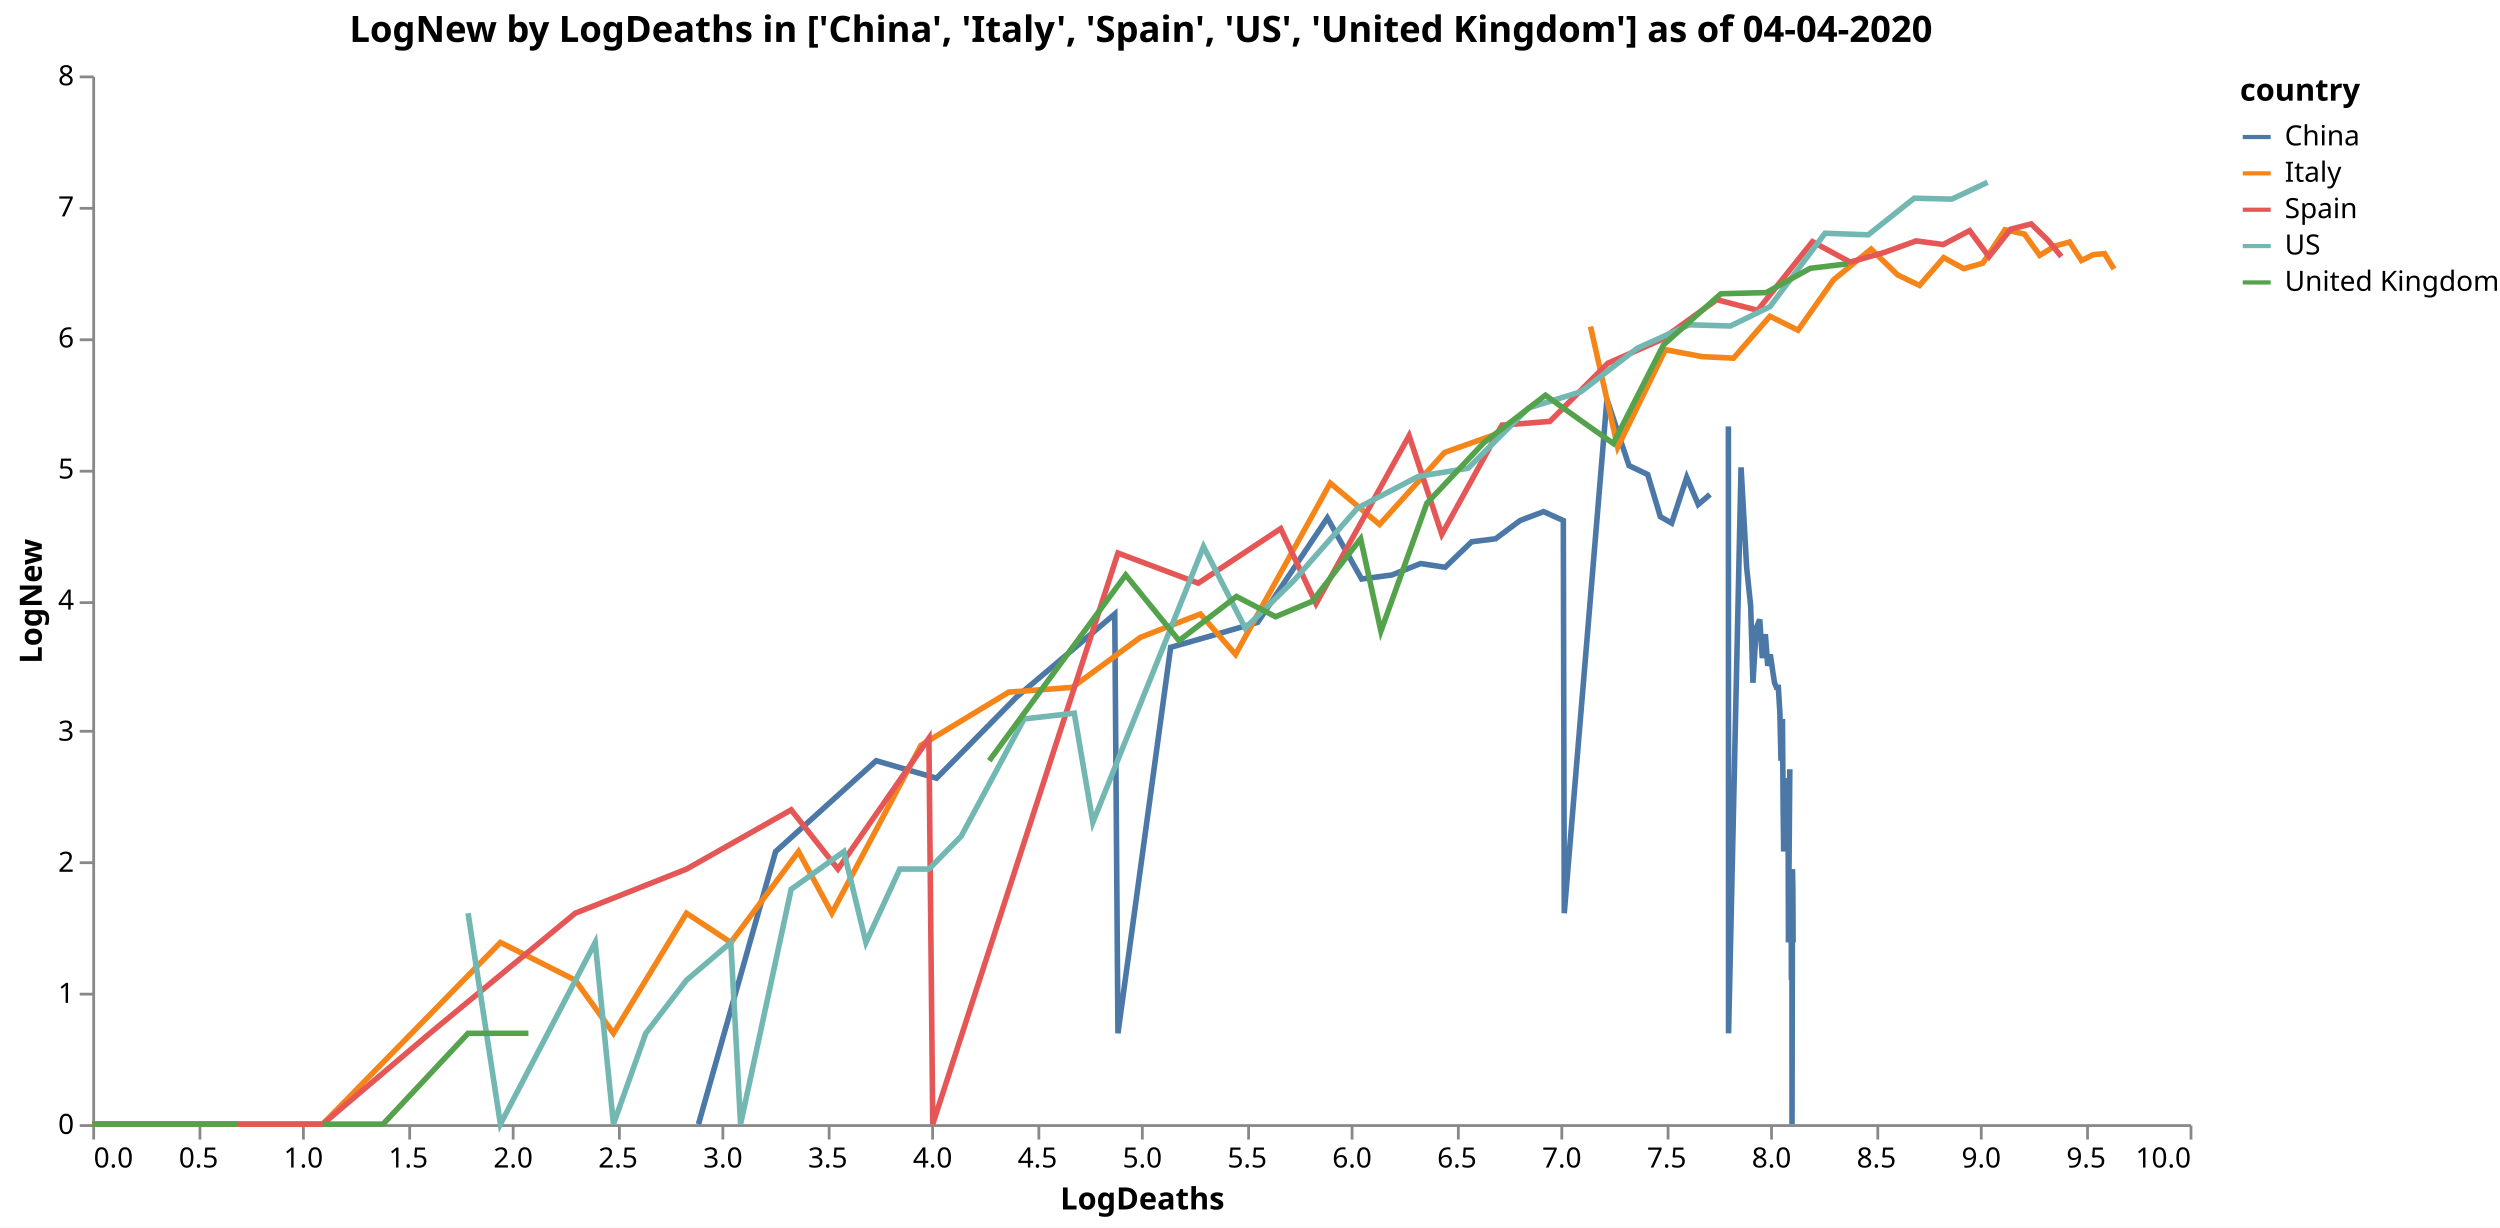
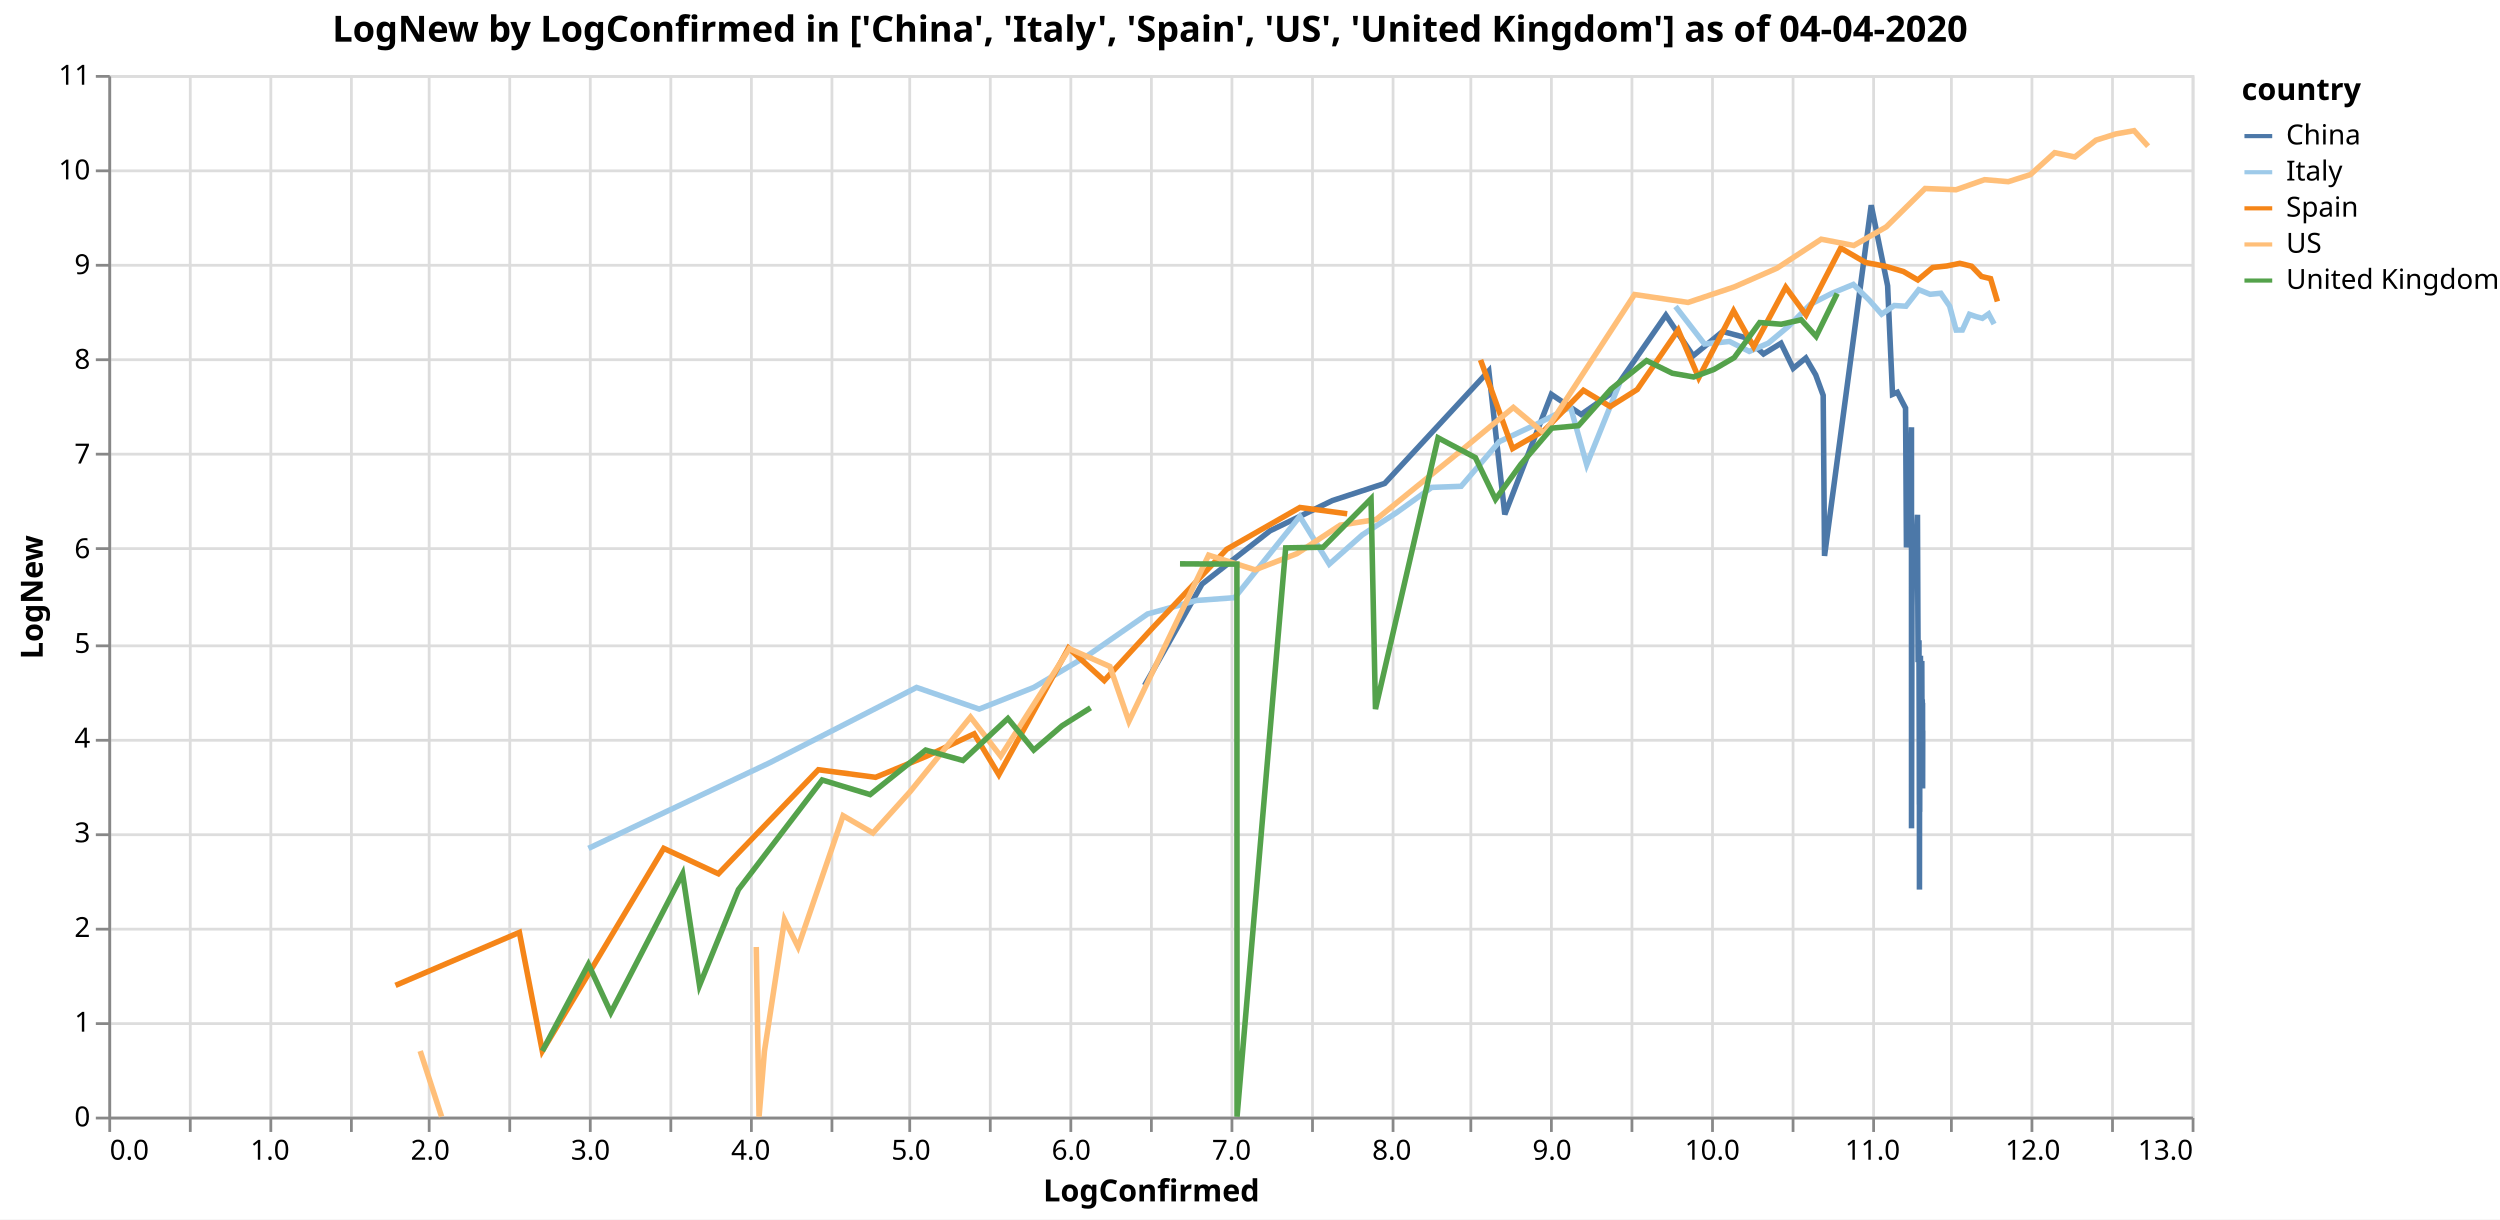
- <svg xmlns="http://www.w3.org/2000/svg" class="marks" width="894" height="439" viewBox="0 0 894 439" version="1.1">
-   <rect width="894" height="439" style="fill: white;" />
-   <g transform="translate(33,27)">
+ <svg xmlns="http://www.w3.org/2000/svg" class="marks" width="900" height="439" viewBox="0 0 900 439" version="1.1">
+   <rect width="900" height="439" style="fill: white;" />
+   <g transform="translate(39,27)">
    <g class="mark-group role-frame root">
      <g transform="translate(0,0)">
-         <path class="background" d="M0,0h750v375h-750Z" style="fill: none; stroke: #ddd; stroke-width: 0;" />
+         <path class="background" d="M0.5,0.5h750v375h-750Z" style="fill: none; stroke: #ddd;" />
        <g>
          <g class="mark-group role-axis">
            <g transform="translate(0.5,375.5)">
              <path class="background" d="M0,0h0v0h0Z" style="pointer-events: none; fill: none;" />
              <g>
+                 <g class="mark-rule role-axis-grid" style="pointer-events: none;">
+                   <line transform="translate(0,-375)" x2="0" y2="375" style="fill: none; stroke: #ddd; stroke-width: 1; opacity: 1;" />
+                   <line transform="translate(29,-375)" x2="0" y2="375" style="fill: none; stroke: #ddd; stroke-width: 1; opacity: 1;" />
+                   <line transform="translate(58,-375)" x2="0" y2="375" style="fill: none; stroke: #ddd; stroke-width: 1; opacity: 1;" />
+                   <line transform="translate(87,-375)" x2="0" y2="375" style="fill: none; stroke: #ddd; stroke-width: 1; opacity: 1;" />
+                   <line transform="translate(115,-375)" x2="0" y2="375" style="fill: none; stroke: #ddd; stroke-width: 1; opacity: 1;" />
+                   <line transform="translate(144,-375)" x2="0" y2="375" style="fill: none; stroke: #ddd; stroke-width: 1; opacity: 1;" />
+                   <line transform="translate(173,-375)" x2="0" y2="375" style="fill: none; stroke: #ddd; stroke-width: 1; opacity: 1;" />
+                   <line transform="translate(202,-375)" x2="0" y2="375" style="fill: none; stroke: #ddd; stroke-width: 1; opacity: 1;" />
+                   <line transform="translate(231,-375)" x2="0" y2="375" style="fill: none; stroke: #ddd; stroke-width: 1; opacity: 1;" />
+                   <line transform="translate(260,-375)" x2="0" y2="375" style="fill: none; stroke: #ddd; stroke-width: 1; opacity: 1;" />
+                   <line transform="translate(288,-375)" x2="0" y2="375" style="fill: none; stroke: #ddd; stroke-width: 1; opacity: 1;" />
+                   <line transform="translate(317,-375)" x2="0" y2="375" style="fill: none; stroke: #ddd; stroke-width: 1; opacity: 1;" />
+                   <line transform="translate(346,-375)" x2="0" y2="375" style="fill: none; stroke: #ddd; stroke-width: 1; opacity: 1;" />
+                   <line transform="translate(375,-375)" x2="0" y2="375" style="fill: none; stroke: #ddd; stroke-width: 1; opacity: 1;" />
+                   <line transform="translate(404,-375)" x2="0" y2="375" style="fill: none; stroke: #ddd; stroke-width: 1; opacity: 1;" />
+                   <line transform="translate(433,-375)" x2="0" y2="375" style="fill: none; stroke: #ddd; stroke-width: 1; opacity: 1;" />
+                   <line transform="translate(462,-375)" x2="0" y2="375" style="fill: none; stroke: #ddd; stroke-width: 1; opacity: 1;" />
+                   <line transform="translate(490,-375)" x2="0" y2="375" style="fill: none; stroke: #ddd; stroke-width: 1; opacity: 1;" />
+                   <line transform="translate(519,-375)" x2="0" y2="375" style="fill: none; stroke: #ddd; stroke-width: 1; opacity: 1;" />
+                   <line transform="translate(548,-375)" x2="0" y2="375" style="fill: none; stroke: #ddd; stroke-width: 1; opacity: 1;" />
+                   <line transform="translate(577,-375)" x2="0" y2="375" style="fill: none; stroke: #ddd; stroke-width: 1; opacity: 1;" />
+                   <line transform="translate(606,-375)" x2="0" y2="375" style="fill: none; stroke: #ddd; stroke-width: 1; opacity: 1;" />
+                   <line transform="translate(635,-375)" x2="0" y2="375" style="fill: none; stroke: #ddd; stroke-width: 1; opacity: 1;" />
+                   <line transform="translate(663,-375)" x2="0" y2="375" style="fill: none; stroke: #ddd; stroke-width: 1; opacity: 1;" />
+                   <line transform="translate(692,-375)" x2="0" y2="375" style="fill: none; stroke: #ddd; stroke-width: 1; opacity: 1;" />
+                   <line transform="translate(721,-375)" x2="0" y2="375" style="fill: none; stroke: #ddd; stroke-width: 1; opacity: 1;" />
+                   <line transform="translate(750,-375)" x2="0" y2="375" style="fill: none; stroke: #ddd; stroke-width: 1; opacity: 1;" />
+                 </g>
+               </g>
+               <path class="foreground" d="" style="pointer-events: none; display: none; fill: none;" />
+             </g>
+           </g>
+           <g class="mark-group role-axis">
+             <g transform="translate(0.5,0.5)">
+               <path class="background" d="M0,0h0v0h0Z" style="pointer-events: none; fill: none;" />
+               <g>
+                 <g class="mark-rule role-axis-grid" style="pointer-events: none;">
+                   <line transform="translate(0,375)" x2="750" y2="0" style="fill: none; stroke: #ddd; stroke-width: 1; opacity: 1;" />
+                   <line transform="translate(0,341)" x2="750" y2="0" style="fill: none; stroke: #ddd; stroke-width: 1; opacity: 1;" />
+                   <line transform="translate(0,307)" x2="750" y2="0" style="fill: none; stroke: #ddd; stroke-width: 1; opacity: 1;" />
+                   <line transform="translate(0,273)" x2="750" y2="0" style="fill: none; stroke: #ddd; stroke-width: 1; opacity: 1;" />
+                   <line transform="translate(0,239)" x2="750" y2="0" style="fill: none; stroke: #ddd; stroke-width: 1; opacity: 1;" />
+                   <line transform="translate(0,205)" x2="750" y2="0" style="fill: none; stroke: #ddd; stroke-width: 1; opacity: 1;" />
+                   <line transform="translate(0,170)" x2="750" y2="0" style="fill: none; stroke: #ddd; stroke-width: 1; opacity: 1;" />
+                   <line transform="translate(0,136)" x2="750" y2="0" style="fill: none; stroke: #ddd; stroke-width: 1; opacity: 1;" />
+                   <line transform="translate(0,102)" x2="750" y2="0" style="fill: none; stroke: #ddd; stroke-width: 1; opacity: 1;" />
+                   <line transform="translate(0,68)" x2="750" y2="0" style="fill: none; stroke: #ddd; stroke-width: 1; opacity: 1;" />
+                   <line transform="translate(0,34)" x2="750" y2="0" style="fill: none; stroke: #ddd; stroke-width: 1; opacity: 1;" />
+                   <line transform="translate(0,0)" x2="750" y2="0" style="fill: none; stroke: #ddd; stroke-width: 1; opacity: 1;" />
+                 </g>
+               </g>
+               <path class="foreground" d="" style="pointer-events: none; display: none; fill: none;" />
+             </g>
+           </g>
+           <g class="mark-group role-axis">
+             <g transform="translate(0.5,375.5)">
+               <path class="background" d="M0,0h0v0h0Z" style="pointer-events: none; fill: none;" />
+               <g>
                <g class="mark-rule role-axis-tick" style="pointer-events: none;">
                  <line transform="translate(0,0)" x2="0" y2="5" style="fill: none; stroke: #888; stroke-width: 1; opacity: 1;" />
-                   <line transform="translate(38,0)" x2="0" y2="5" style="fill: none; stroke: #888; stroke-width: 1; opacity: 1;" />
-                   <line transform="translate(75,0)" x2="0" y2="5" style="fill: none; stroke: #888; stroke-width: 1; opacity: 1;" />
-                   <line transform="translate(113,0)" x2="0" y2="5" style="fill: none; stroke: #888; stroke-width: 1; opacity: 1;" />
-                   <line transform="translate(150,0)" x2="0" y2="5" style="fill: none; stroke: #888; stroke-width: 1; opacity: 1;" />
-                   <line transform="translate(188,0)" x2="0" y2="5" style="fill: none; stroke: #888; stroke-width: 1; opacity: 1;" />
-                   <line transform="translate(225,0)" x2="0" y2="5" style="fill: none; stroke: #888; stroke-width: 1; opacity: 1;" />
-                   <line transform="translate(263,0)" x2="0" y2="5" style="fill: none; stroke: #888; stroke-width: 1; opacity: 1;" />
-                   <line transform="translate(300,0)" x2="0" y2="5" style="fill: none; stroke: #888; stroke-width: 1; opacity: 1;" />
-                   <line transform="translate(338,0)" x2="0" y2="5" style="fill: none; stroke: #888; stroke-width: 1; opacity: 1;" />
+                   <line transform="translate(29,0)" x2="0" y2="5" style="fill: none; stroke: #888; stroke-width: 1; opacity: 1;" />
+                   <line transform="translate(58,0)" x2="0" y2="5" style="fill: none; stroke: #888; stroke-width: 1; opacity: 1;" />
+                   <line transform="translate(87,0)" x2="0" y2="5" style="fill: none; stroke: #888; stroke-width: 1; opacity: 1;" />
+                   <line transform="translate(115,0)" x2="0" y2="5" style="fill: none; stroke: #888; stroke-width: 1; opacity: 1;" />
+                   <line transform="translate(144,0)" x2="0" y2="5" style="fill: none; stroke: #888; stroke-width: 1; opacity: 1;" />
+                   <line transform="translate(173,0)" x2="0" y2="5" style="fill: none; stroke: #888; stroke-width: 1; opacity: 1;" />
+                   <line transform="translate(202,0)" x2="0" y2="5" style="fill: none; stroke: #888; stroke-width: 1; opacity: 1;" />
+                   <line transform="translate(231,0)" x2="0" y2="5" style="fill: none; stroke: #888; stroke-width: 1; opacity: 1;" />
+                   <line transform="translate(260,0)" x2="0" y2="5" style="fill: none; stroke: #888; stroke-width: 1; opacity: 1;" />
+                   <line transform="translate(288,0)" x2="0" y2="5" style="fill: none; stroke: #888; stroke-width: 1; opacity: 1;" />
+                   <line transform="translate(317,0)" x2="0" y2="5" style="fill: none; stroke: #888; stroke-width: 1; opacity: 1;" />
+                   <line transform="translate(346,0)" x2="0" y2="5" style="fill: none; stroke: #888; stroke-width: 1; opacity: 1;" />
                  <line transform="translate(375,0)" x2="0" y2="5" style="fill: none; stroke: #888; stroke-width: 1; opacity: 1;" />
-                   <line transform="translate(413,0)" x2="0" y2="5" style="fill: none; stroke: #888; stroke-width: 1; opacity: 1;" />
-                   <line transform="translate(450,0)" x2="0" y2="5" style="fill: none; stroke: #888; stroke-width: 1; opacity: 1;" />
-                   <line transform="translate(488,0)" x2="0" y2="5" style="fill: none; stroke: #888; stroke-width: 1; opacity: 1;" />
-                   <line transform="translate(525,0)" x2="0" y2="5" style="fill: none; stroke: #888; stroke-width: 1; opacity: 1;" />
-                   <line transform="translate(563,0)" x2="0" y2="5" style="fill: none; stroke: #888; stroke-width: 1; opacity: 1;" />
-                   <line transform="translate(600,0)" x2="0" y2="5" style="fill: none; stroke: #888; stroke-width: 1; opacity: 1;" />
-                   <line transform="translate(638,0)" x2="0" y2="5" style="fill: none; stroke: #888; stroke-width: 1; opacity: 1;" />
-                   <line transform="translate(675,0)" x2="0" y2="5" style="fill: none; stroke: #888; stroke-width: 1; opacity: 1;" />
-                   <line transform="translate(713,0)" x2="0" y2="5" style="fill: none; stroke: #888; stroke-width: 1; opacity: 1;" />
+                   <line transform="translate(404,0)" x2="0" y2="5" style="fill: none; stroke: #888; stroke-width: 1; opacity: 1;" />
+                   <line transform="translate(433,0)" x2="0" y2="5" style="fill: none; stroke: #888; stroke-width: 1; opacity: 1;" />
+                   <line transform="translate(462,0)" x2="0" y2="5" style="fill: none; stroke: #888; stroke-width: 1; opacity: 1;" />
+                   <line transform="translate(490,0)" x2="0" y2="5" style="fill: none; stroke: #888; stroke-width: 1; opacity: 1;" />
+                   <line transform="translate(519,0)" x2="0" y2="5" style="fill: none; stroke: #888; stroke-width: 1; opacity: 1;" />
+                   <line transform="translate(548,0)" x2="0" y2="5" style="fill: none; stroke: #888; stroke-width: 1; opacity: 1;" />
+                   <line transform="translate(577,0)" x2="0" y2="5" style="fill: none; stroke: #888; stroke-width: 1; opacity: 1;" />
+                   <line transform="translate(606,0)" x2="0" y2="5" style="fill: none; stroke: #888; stroke-width: 1; opacity: 1;" />
+                   <line transform="translate(635,0)" x2="0" y2="5" style="fill: none; stroke: #888; stroke-width: 1; opacity: 1;" />
+                   <line transform="translate(663,0)" x2="0" y2="5" style="fill: none; stroke: #888; stroke-width: 1; opacity: 1;" />
+                   <line transform="translate(692,0)" x2="0" y2="5" style="fill: none; stroke: #888; stroke-width: 1; opacity: 1;" />
+                   <line transform="translate(721,0)" x2="0" y2="5" style="fill: none; stroke: #888; stroke-width: 1; opacity: 1;" />
                  <line transform="translate(750,0)" x2="0" y2="5" style="fill: none; stroke: #888; stroke-width: 1; opacity: 1;" />
                </g>
                <g class="mark-text role-axis-label" style="pointer-events: none;">
                  <text text-anchor="start" transform="translate(0,15)" style="font-family: sans-serif; font-size: 10px; fill: #000; opacity: 1;">0.0</text>
-                   <text text-anchor="middle" transform="translate(37.5,15)" style="font-family: sans-serif; font-size: 10px; fill: #000; opacity: 1;">0.5</text>
-                   <text text-anchor="middle" transform="translate(75,15)" style="font-family: sans-serif; font-size: 10px; fill: #000; opacity: 1;">1.0</text>
-                   <text text-anchor="middle" transform="translate(112.5,15)" style="font-family: sans-serif; font-size: 10px; fill: #000; opacity: 1;">1.5</text>
-                   <text text-anchor="middle" transform="translate(150,15)" style="font-family: sans-serif; font-size: 10px; fill: #000; opacity: 1;">2.0</text>
-                   <text text-anchor="middle" transform="translate(187.5,15)" style="font-family: sans-serif; font-size: 10px; fill: #000; opacity: 1;">2.5</text>
-                   <text text-anchor="middle" transform="translate(225,15)" style="font-family: sans-serif; font-size: 10px; fill: #000; opacity: 1;">3.0</text>
-                   <text text-anchor="middle" transform="translate(262.5,15)" style="font-family: sans-serif; font-size: 10px; fill: #000; opacity: 1;">3.5</text>
-                   <text text-anchor="middle" transform="translate(300,15)" style="font-family: sans-serif; font-size: 10px; fill: #000; opacity: 1;">4.0</text>
-                   <text text-anchor="middle" transform="translate(337.5,15)" style="font-family: sans-serif; font-size: 10px; fill: #000; opacity: 1;">4.5</text>
-                   <text text-anchor="middle" transform="translate(375,15)" style="font-family: sans-serif; font-size: 10px; fill: #000; opacity: 1;">5.0</text>
-                   <text text-anchor="middle" transform="translate(412.5,15)" style="font-family: sans-serif; font-size: 10px; fill: #000; opacity: 1;">5.5</text>
-                   <text text-anchor="middle" transform="translate(450,15)" style="font-family: sans-serif; font-size: 10px; fill: #000; opacity: 1;">6.0</text>
-                   <text text-anchor="middle" transform="translate(487.5,15)" style="font-family: sans-serif; font-size: 10px; fill: #000; opacity: 1;">6.5</text>
-                   <text text-anchor="middle" transform="translate(525,15)" style="font-family: sans-serif; font-size: 10px; fill: #000; opacity: 1;">7.0</text>
-                   <text text-anchor="middle" transform="translate(562.5,15)" style="font-family: sans-serif; font-size: 10px; fill: #000; opacity: 1;">7.5</text>
-                   <text text-anchor="middle" transform="translate(600,15)" style="font-family: sans-serif; font-size: 10px; fill: #000; opacity: 1;">8.0</text>
-                   <text text-anchor="middle" transform="translate(637.5,15)" style="font-family: sans-serif; font-size: 10px; fill: #000; opacity: 1;">8.5</text>
-                   <text text-anchor="middle" transform="translate(675,15)" style="font-family: sans-serif; font-size: 10px; fill: #000; opacity: 1;">9.0</text>
-                   <text text-anchor="middle" transform="translate(712.5,15)" style="font-family: sans-serif; font-size: 10px; fill: #000; opacity: 1;">9.5</text>
-                   <text text-anchor="end" transform="translate(750,15)" style="font-family: sans-serif; font-size: 10px; fill: #000; opacity: 1;">10.0</text>
+                   <text text-anchor="middle" transform="translate(28.84615,15)" style="font-family: sans-serif; font-size: 10px; fill: #000; opacity: 0;">0.5</text>
+                   <text text-anchor="middle" transform="translate(57.69231,15)" style="font-family: sans-serif; font-size: 10px; fill: #000; opacity: 1;">1.0</text>
+                   <text text-anchor="middle" transform="translate(86.53846,15)" style="font-family: sans-serif; font-size: 10px; fill: #000; opacity: 0;">1.5</text>
+                   <text text-anchor="middle" transform="translate(115.3846,15)" style="font-family: sans-serif; font-size: 10px; fill: #000; opacity: 1;">2.0</text>
+                   <text text-anchor="middle" transform="translate(144.2308,15)" style="font-family: sans-serif; font-size: 10px; fill: #000; opacity: 0;">2.5</text>
+                   <text text-anchor="middle" transform="translate(173.0769,15)" style="font-family: sans-serif; font-size: 10px; fill: #000; opacity: 1;">3.0</text>
+                   <text text-anchor="middle" transform="translate(201.9231,15)" style="font-family: sans-serif; font-size: 10px; fill: #000; opacity: 0;">3.5</text>
+                   <text text-anchor="middle" transform="translate(230.7692,15)" style="font-family: sans-serif; font-size: 10px; fill: #000; opacity: 1;">4.0</text>
+                   <text text-anchor="middle" transform="translate(259.6154,15)" style="font-family: sans-serif; font-size: 10px; fill: #000; opacity: 0;">4.5</text>
+                   <text text-anchor="middle" transform="translate(288.4615,15)" style="font-family: sans-serif; font-size: 10px; fill: #000; opacity: 1;">5.0</text>
+                   <text text-anchor="middle" transform="translate(317.3077,15)" style="font-family: sans-serif; font-size: 10px; fill: #000; opacity: 0;">5.5</text>
+                   <text text-anchor="middle" transform="translate(346.1538,15)" style="font-family: sans-serif; font-size: 10px; fill: #000; opacity: 1;">6.0</text>
+                   <text text-anchor="middle" transform="translate(375,15)" style="font-family: sans-serif; font-size: 10px; fill: #000; opacity: 0;">6.5</text>
+                   <text text-anchor="middle" transform="translate(403.8462,15)" style="font-family: sans-serif; font-size: 10px; fill: #000; opacity: 1;">7.0</text>
+                   <text text-anchor="middle" transform="translate(432.6923,15)" style="font-family: sans-serif; font-size: 10px; fill: #000; opacity: 0;">7.5</text>
+                   <text text-anchor="middle" transform="translate(461.5385,15)" style="font-family: sans-serif; font-size: 10px; fill: #000; opacity: 1;">8.0</text>
+                   <text text-anchor="middle" transform="translate(490.3846,15)" style="font-family: sans-serif; font-size: 10px; fill: #000; opacity: 0;">8.5</text>
+                   <text text-anchor="middle" transform="translate(519.2308,15)" style="font-family: sans-serif; font-size: 10px; fill: #000; opacity: 1;">9.0</text>
+                   <text text-anchor="middle" transform="translate(548.0769,15)" style="font-family: sans-serif; font-size: 10px; fill: #000; opacity: 0;">9.5</text>
+                   <text text-anchor="middle" transform="translate(576.9231,15)" style="font-family: sans-serif; font-size: 10px; fill: #000; opacity: 1;">10.0</text>
+                   <text text-anchor="middle" transform="translate(605.7692,15)" style="font-family: sans-serif; font-size: 10px; fill: #000; opacity: 0;">10.5</text>
+                   <text text-anchor="middle" transform="translate(634.6154,15)" style="font-family: sans-serif; font-size: 10px; fill: #000; opacity: 1;">11.0</text>
+                   <text text-anchor="middle" transform="translate(663.4615,15)" style="font-family: sans-serif; font-size: 10px; fill: #000; opacity: 0;">11.5</text>
+                   <text text-anchor="middle" transform="translate(692.3077,15)" style="font-family: sans-serif; font-size: 10px; fill: #000; opacity: 1;">12.0</text>
+                   <text text-anchor="middle" transform="translate(721.1538,15)" style="font-family: sans-serif; font-size: 10px; fill: #000; opacity: 0;">12.5</text>
+                   <text text-anchor="end" transform="translate(750,15)" style="font-family: sans-serif; font-size: 10px; fill: #000; opacity: 1;">13.0</text>
                </g>
                <g class="mark-rule role-axis-domain" style="pointer-events: none;">
                  <line transform="translate(0,0)" x2="750" y2="0" style="fill: none; stroke: #888; stroke-width: 1; opacity: 1;" />
                </g>
                <g class="mark-text role-axis-title" style="pointer-events: none;">
-                   <text text-anchor="middle" transform="translate(375,30)" style="font-family: sans-serif; font-size: 11px; font-weight: bold; fill: #000; opacity: 1;">LogDeaths</text>
+                   <text text-anchor="middle" transform="translate(375,30)" style="font-family: sans-serif; font-size: 11px; font-weight: bold; fill: #000; opacity: 1;">LogConfirmed</text>
                </g>
              </g>
              <path class="foreground" d="" style="pointer-events: none; display: none; fill: none;" />
            </g>
          </g>
          <g class="mark-group role-axis">
            <g transform="translate(0.5,0.5)">
              <path class="background" d="M0,0h0v0h0Z" style="pointer-events: none; fill: none;" />
              <g>
                <g class="mark-rule role-axis-tick" style="pointer-events: none;">
                  <line transform="translate(0,375)" x2="-5" y2="0" style="fill: none; stroke: #888; stroke-width: 1; opacity: 1;" />
-                   <line transform="translate(0,328)" x2="-5" y2="0" style="fill: none; stroke: #888; stroke-width: 1; opacity: 1;" />
-                   <line transform="translate(0,281)" x2="-5" y2="0" style="fill: none; stroke: #888; stroke-width: 1; opacity: 1;" />
-                   <line transform="translate(0,234)" x2="-5" y2="0" style="fill: none; stroke: #888; stroke-width: 1; opacity: 1;" />
-                   <line transform="translate(0,188)" x2="-5" y2="0" style="fill: none; stroke: #888; stroke-width: 1; opacity: 1;" />
-                   <line transform="translate(0,141)" x2="-5" y2="0" style="fill: none; stroke: #888; stroke-width: 1; opacity: 1;" />
-                   <line transform="translate(0,94)" x2="-5" y2="0" style="fill: none; stroke: #888; stroke-width: 1; opacity: 1;" />
-                   <line transform="translate(0,47)" x2="-5" y2="0" style="fill: none; stroke: #888; stroke-width: 1; opacity: 1;" />
+                   <line transform="translate(0,341)" x2="-5" y2="0" style="fill: none; stroke: #888; stroke-width: 1; opacity: 1;" />
+                   <line transform="translate(0,307)" x2="-5" y2="0" style="fill: none; stroke: #888; stroke-width: 1; opacity: 1;" />
+                   <line transform="translate(0,273)" x2="-5" y2="0" style="fill: none; stroke: #888; stroke-width: 1; opacity: 1;" />
+                   <line transform="translate(0,239)" x2="-5" y2="0" style="fill: none; stroke: #888; stroke-width: 1; opacity: 1;" />
+                   <line transform="translate(0,205)" x2="-5" y2="0" style="fill: none; stroke: #888; stroke-width: 1; opacity: 1;" />
+                   <line transform="translate(0,170)" x2="-5" y2="0" style="fill: none; stroke: #888; stroke-width: 1; opacity: 1;" />
+                   <line transform="translate(0,136)" x2="-5" y2="0" style="fill: none; stroke: #888; stroke-width: 1; opacity: 1;" />
+                   <line transform="translate(0,102)" x2="-5" y2="0" style="fill: none; stroke: #888; stroke-width: 1; opacity: 1;" />
+                   <line transform="translate(0,68)" x2="-5" y2="0" style="fill: none; stroke: #888; stroke-width: 1; opacity: 1;" />
+                   <line transform="translate(0,34)" x2="-5" y2="0" style="fill: none; stroke: #888; stroke-width: 1; opacity: 1;" />
                  <line transform="translate(0,0)" x2="-5" y2="0" style="fill: none; stroke: #888; stroke-width: 1; opacity: 1;" />
                </g>
                <g class="mark-text role-axis-label" style="pointer-events: none;">
                  <text text-anchor="end" transform="translate(-7,378)" style="font-family: sans-serif; font-size: 10px; fill: #000; opacity: 1;">0</text>
-                   <text text-anchor="end" transform="translate(-7,331.125)" style="font-family: sans-serif; font-size: 10px; fill: #000; opacity: 1;">1</text>
-                   <text text-anchor="end" transform="translate(-7,284.25)" style="font-family: sans-serif; font-size: 10px; fill: #000; opacity: 1;">2</text>
-                   <text text-anchor="end" transform="translate(-7,237.375)" style="font-family: sans-serif; font-size: 10px; fill: #000; opacity: 1;">3</text>
-                   <text text-anchor="end" transform="translate(-7,190.5)" style="font-family: sans-serif; font-size: 10px; fill: #000; opacity: 1;">4</text>
-                   <text text-anchor="end" transform="translate(-7,143.625)" style="font-family: sans-serif; font-size: 10px; fill: #000; opacity: 1;">5</text>
-                   <text text-anchor="end" transform="translate(-7,96.75)" style="font-family: sans-serif; font-size: 10px; fill: #000; opacity: 1;">6</text>
-                   <text text-anchor="end" transform="translate(-7,49.875)" style="font-family: sans-serif; font-size: 10px; fill: #000; opacity: 1;">7</text>
-                   <text text-anchor="end" transform="translate(-7,3)" style="font-family: sans-serif; font-size: 10px; fill: #000; opacity: 1;">8</text>
+                   <text text-anchor="end" transform="translate(-7,343.9091)" style="font-family: sans-serif; font-size: 10px; fill: #000; opacity: 1;">1</text>
+                   <text text-anchor="end" transform="translate(-7,309.8182)" style="font-family: sans-serif; font-size: 10px; fill: #000; opacity: 1;">2</text>
+                   <text text-anchor="end" transform="translate(-7,275.7273)" style="font-family: sans-serif; font-size: 10px; fill: #000; opacity: 1;">3</text>
+                   <text text-anchor="end" transform="translate(-7,241.6364)" style="font-family: sans-serif; font-size: 10px; fill: #000; opacity: 1;">4</text>
+                   <text text-anchor="end" transform="translate(-7,207.5455)" style="font-family: sans-serif; font-size: 10px; fill: #000; opacity: 1;">5</text>
+                   <text text-anchor="end" transform="translate(-7,173.4545)" style="font-family: sans-serif; font-size: 10px; fill: #000; opacity: 1;">6</text>
+                   <text text-anchor="end" transform="translate(-7,139.3636)" style="font-family: sans-serif; font-size: 10px; fill: #000; opacity: 1;">7</text>
+                   <text text-anchor="end" transform="translate(-7,105.2727)" style="font-family: sans-serif; font-size: 10px; fill: #000; opacity: 1;">8</text>
+                   <text text-anchor="end" transform="translate(-7,71.18182)" style="font-family: sans-serif; font-size: 10px; fill: #000; opacity: 1;">9</text>
+                   <text text-anchor="end" transform="translate(-7,37.09091)" style="font-family: sans-serif; font-size: 10px; fill: #000; opacity: 1;">10</text>
+                   <text text-anchor="end" transform="translate(-7,3)" style="font-family: sans-serif; font-size: 10px; fill: #000; opacity: 1;">11</text>
                </g>
                <g class="mark-rule role-axis-domain" style="pointer-events: none;">
                  <line transform="translate(0,375)" x2="0" y2="-375" style="fill: none; stroke: #888; stroke-width: 1; opacity: 1;" />
                </g>
                <g class="mark-text role-axis-title" style="pointer-events: none;">
-                   <text text-anchor="middle" transform="translate(-16.56152,187.5) rotate(-90) translate(0,-2)" style="font-family: sans-serif; font-size: 11px; font-weight: bold; fill: #000; opacity: 1;">LogNew</text>
+                   <text text-anchor="middle" transform="translate(-22.12305,187.5) rotate(-90) translate(0,-2)" style="font-family: sans-serif; font-size: 11px; font-weight: bold; fill: #000; opacity: 1;">LogNew</text>
                </g>
              </g>
              <path class="foreground" d="" style="pointer-events: none; display: none; fill: none;" />
            </g>
          </g>
          <g class="mark-group role-scope pathgroup">
            <g transform="translate(0,0)">
              <path class="background" d="M0,0h750v375h-750Z" style="fill: none;" />
              <g>
                <g class="mark-line role-mark marks">
-                   <path d="M216.778,375L244.357,277.526L280.325,245.035L301.901,251.294L330.504,222.277L365.64,192.571L366.776,342.509L385.625,204.488L402.097,199.797L416.762,195.532L441.666,158.204L453.907,180.052L464.733,178.61L474.996,174.531L483.785,175.852L493.235,166.751L501.813,165.661L510.595,159.133L518.976,155.961L526.044,159.133L526.38,299.558L541.638,115.808L549.534,139.506L556.228,142.696L560.735,157.747L564.786,160.08L570.18,143.697L574.296,153.404L578.5,149.812M585.074,125.484L585.135,342.509L589.601,140.126L591.597,175.852L593.046,189.785L593.843,217.158L595.035,197.616L596.288,194.524L597.207,208.343L598.296,199.797L599.141,211.101L600.051,207.023L600.852,212.544L601.57,217.158L602.256,218.803L602.937,218.803L603.491,228.024L603.874,245.035L604.398,230.107L604.659,262.599L604.848,277.526L605.154,254.768L605.388,267.066L605.715,251.294L606.018,254.768L606.273,262.599L606.458,277.526L606.55,310.017L606.688,291.011L607.033,248.06M607.193,283.785L607.284,310.017L607.421,291.011L607.535,299.558L607.603,323.503L607.717,299.558L607.807,310.017L607.83,375L607.989,283.785L608.124,291.011L608.214,310.017L608.305,310.017" style="fill: none; stroke: #4c78a8; stroke-width: 2;" />
-                 </g>
-               </g>
-               <path class="foreground" d="" style="display: none; fill: none;" />
-             </g>
-             <g transform="translate(0,0)">
-               <path class="background" d="M0,0h750v375h-750Z" style="fill: none;" />
-               <g>
-                 <g class="mark-line role-mark marks">
-                   <path d="M0,375L51.986,375L82.396,375L145.943,310.017L172.694,323.503L186.368,342.509L212.491,299.558L228.339,310.017L252.547,277.526L264.477,299.558L296.343,239.514L327.709,220.508L350.462,218.803L374.791,200.926L396.24,192.571L408.828,207.023L442.698,145.765L460.33,160.56L483.548,134.814L503.835,127.588M535.771,89.789L545.482,132.901L562.54,98.059L575.77,100.544L586.893,101.084L599.926,86.095L609.975,91.088L622.651,73.081L636.117,62.071L645.61,71.32L653.42,75.066L662.071,65.124L669.229,69.071L676.029,67.121L683.982,55.158L690.948,56.714L696.402,64.311L701.849,60.961L707.078,59.539L711.342,66.144L715.554,64.063L719.573,63.695L722.974,69.208" style="fill: none; stroke: #f58518; stroke-width: 2;" />
-                 </g>
-               </g>
-               <path class="foreground" d="" style="display: none; fill: none;" />
-             </g>
-             <g transform="translate(0,0)">
-               <path class="background" d="M0,0h750v375h-750Z" style="fill: none;" />
-               <g>
-                 <g class="mark-line role-mark marks">
-                   <path d="M0,375L51.986,375L82.396,375L120.708,342.509L172.694,299.558L212.491,283.785L249.915,262.599L266.651,283.785L299.174,236.979L300.55,375L366.776,170.779L395.475,181.541L424.982,162.033L437.611,188.893L470.889,128.8L482.591,164.071L504.107,125.029L521.239,123.689L541.966,102.884L560.99,94.503L580.908,80.17L595.517,83.972L615.125,59.428L628.603,66.728L640.831,63.268L652.238,59.149L661.884,60.444L671.329,55.466L678.268,64.809L686.031,54.955L693.341,53.064L699.262,58.817L704.118,64.747" style="fill: none; stroke: #e45756; stroke-width: 2;" />
-                 </g>
-               </g>
-               <path class="foreground" d="" style="display: none; fill: none;" />
-             </g>
-             <g transform="translate(0,0)">
-               <path class="background" d="M0,0h750v375h-750Z" style="fill: none;" />
-               <g>
-                 <g class="mark-line role-mark marks">
-                   <path d="M0,375ZM134.382,299.558L145.943,375L179.842,310.017L186.368,375L197.929,342.509L212.491,323.503L228.339,310.017L231.828,375L249.915,291.011L268.764,277.526L276.666,310.017L288.761,283.785L299.174,283.785L310.735,272.005L333.199,230.107L351.16,228.024L357.801,267.066L397.374,168.435L412.288,197.616L429.514,180.791L452.481,154.665L474.192,143.361L491.971,140.44L513.6,118.883L532.316,113.098L552.436,97.552L571.036,89.153L585.807,89.576L599.926,82.67L619.634,56.399L635.053,56.979L651.533,43.88L664.951,44.201L677.761,38.185" style="fill: none; stroke: #72b7b2; stroke-width: 2;" />
-                 </g>
-               </g>
-               <path class="foreground" d="" style="display: none; fill: none;" />
-             </g>
-             <g transform="translate(0,0)">
-               <path class="background" d="M0,0h750v375h-750Z" style="fill: none;" />
-               <g>
-                 <g class="mark-line role-mark marks">
-                   <path d="M0,375L51.986,375M82.396,375L103.972,375L134.382,342.509L155.958,342.509M228.339,254.768ZM301.901,208.343ZM320.75,245.035L369.544,178.61L388.634,202.084L409.149,186.312L423.143,193.537L436.283,188.016L453.553,165.661L460.814,198.694L477.227,152.991L497.598,131.32L519.64,114.343L533.669,124.354L543.904,131.58L561.873,96.308L582.386,78.044L598.604,77.631L614.381,68.933L627.826,67.319" style="fill: none; stroke: #54a24b; stroke-width: 2;" />
+                   <path d="M373.047,219.754L393.714,183.272L418.183,164.107L440.637,153.212L459.491,147.03L496.97,106.517L502.726,158.196L519.5,114.97L530.212,122.21L541.358,114.394L560.709,86.469L570.53,101.092L581.165,92.325L589.601,94.603L595.865,100.425L602.155,96.577L606.556,105.597L611.097,101.886L614.643,107.932L617.347,115.337L617.83,173.128L634.635,46.881L640.547,75.892L642.307,114.953L644.051,114.215L645.602,117.252L647,119.909L647.316,170.07L647.669,166.129L648.032,165.031L649.129,126.818L649.145,271.209L649.309,191.282L649.691,162.263L649.996,169.738L650.315,167.964L650.555,177.511L650.867,168.439L651.285,158.315L651.432,193.7L651.521,210.398L651.611,210.398L651.72,203.956L651.829,203.508L651.886,225.613L651.924,239.649L651.95,251.901L651.97,262.642L651.994,254.783L652.002,293.254L652.011,287.559L652.034,256.85L652.052,263.929L652.074,259.05L652.092,265.266L652.123,245.994L652.161,239.012L652.228,220.115L652.267,238.386L652.359,209.061L652.404,233.757L652.47,220.48L652.519,230.165L652.605,211.507L652.686,213.241L652.757,217.33L652.844,210.948L652.897,227.361L652.954,225.189L653.012,224.771L653.061,229.681L653.117,226.042L653.139,256.85L653.18,235.993" style="fill: none; stroke: #4c78a8; stroke-width: 2;" />
+                 </g>
+               </g>
+               <path class="foreground" d="" style="display: none; fill: none;" />
+             </g>
+             <g transform="translate(0,0)">
+               <path class="background" d="M0,0h750v375h-750Z" style="fill: none;" />
+               <g>
+                 <g class="mark-line role-mark marks">
+                   <path d="M39.989,351.37ZM63.381,375ZM172.831,278.413L238.104,247.579L290.967,220.48L313.484,228.271L333.147,220.48L352.84,208.8L374.114,194.036L391.671,189.169L405.473,188.16L428.934,158.912L439.543,176.086L451.433,165.539L463.592,157.67L476.418,148.463L487.016,148.066L500.759,131.983L513.799,125.868L526.379,119.527L532.219,140.302L544.064,110.922M564.176,83.317L574.6,96.83L583.642,95.935L590.726,99.506L597.573,96.548L604.804,90.528L612.818,82.513L620.674,78.505L628.205,75.399L633.902,81.022L638.394,86.111L642.947,82.984L647.136,83.239L651.757,77.291L655.839,78.947L659.692,78.574L662.858,83.193L665.202,91.825L667.456,91.8L670.006,86.161L672.392,86.983L674.643,87.595L676.911,85.997L678.875,89.656" style="fill: none; stroke: #9ecae9; stroke-width: 2;" />
+                 </g>
+               </g>
+               <path class="foreground" d="" style="display: none; fill: none;" />
+             </g>
+             <g transform="translate(0,0)">
+               <path class="background" d="M0,0h750v375h-750Z" style="fill: none;" />
+               <g>
+                 <g class="mark-line role-mark marks">
+                   <path d="M0,375ZM39.989,375ZM103.371,327.74L147.978,308.662L156.234,351.37L199.946,278.413L219.615,287.559L255.624,250.106L276.201,252.835L294.574,245.227L311.693,237.169L320.586,251.901L345.661,206.292L358.535,218.006L375.678,199.32L402.589,170.746L428.968,155.695L445.997,157.961M493.993,102.571L505.537,134.478L517.017,127.868L531.03,113.508L540.66,119.357L550.406,113.223L565.158,91.8L572.526,109.002L585.085,84.887L592.328,97.849L603.864,76.396L611.178,86.397L623.656,62.296L632.567,67.483L639.989,68.905L646.236,70.746L651.413,73.785L656.803,69.281L661.806,68.759L666.535,67.797L670.779,68.845L674.339,72.524L677.617,73.322L680.07,81.529" style="fill: none; stroke: #f58518; stroke-width: 2;" />
+                 </g>
+               </g>
+               <path class="foreground" d="" style="display: none; fill: none;" />
+             </g>
+             <g transform="translate(0,0)">
+               <path class="background" d="M0,0h750v375h-750Z" style="fill: none;" />
+               <g>
+                 <g class="mark-line role-mark marks">
+                   <path d="M39.989,375ZM92.852,337.547ZM112.264,351.37L119.968,375M138.34,337.547ZM143.36,375ZM147.978,375ZM156.234,351.37ZM226.836,252.835ZM233.253,313.917L234.256,375L236.212,351.37L243.433,304.11L248.311,313.917L264.517,266.657L275.232,272.873L288.689,257.932L310.379,231.153L321.251,245.227L345.949,206.535L360.575,212.946L367.395,232.691L396.109,172.855L412.811,178.14L427.868,172.315L443.459,162.065L456.401,160.013L470.783,148.33L486.966,135.251L505.807,119.679L516.906,128.976L549.431,79.033L568.699,81.873L585.346,76.284L600.726,69.538L616.642,59.118L628.38,61.378L640.041,54.688L654.036,40.863L665.155,41.314L675.432,37.688L683.983,38.405L691.971,35.846L700.68,27.962L707.93,29.502L715.539,23.467L722.692,21.217L729.266,20.038L734.311,25.641" style="fill: none; stroke: #ffbf79; stroke-width: 2;" />
+                 </g>
+               </g>
+               <path class="foreground" d="" style="display: none; fill: none;" />
+             </g>
+             <g transform="translate(0,0)">
+               <path class="background" d="M0,0h750v375h-750Z" style="fill: none;" />
+               <g>
+                 <g class="mark-line role-mark marks">
+                   <path d="M39.989,351.37ZM63.381,375ZM119.968,320.133ZM126.763,375ZM147.978,327.74ZM156.234,351.37L172.831,320.133L180.894,337.547L206.741,287.559L212.82,327.74L226.836,293.254L256.982,253.795L274.246,259.05L294.223,243.027L307.657,246.777L323.834,231.658L333.147,243.027L343.306,234.302L353.599,227.813M385.795,175.986L406.286,176.086L406.336,375L423.845,170.238L437.348,169.987L454.575,152.556L456.168,228.271L478.704,130.617L492.144,137.748L499.39,152.756L508.485,140.162L519.663,127.125L529.251,126.236L540.973,113.066L553.769,102.826L563.028,107.37L570.717,108.71L578.03,105.99L585.328,101.739L594.487,89.123L602.261,89.719L609.422,88.112L614.811,94.105L622.385,78.659" style="fill: none; stroke: #54a24b; stroke-width: 2;" />
                </g>
              </g>
              <path class="foreground" d="" style="display: none; fill: none;" />
            </g>
          </g>
          <g class="mark-group role-legend">
            <g transform="translate(768,0)">
              <path class="background" d="M0,0h88v79h-88Z" style="pointer-events: none; fill: none;" />
              <g>
                <g class="mark-group role-legend-entry">
                  <g transform="translate(0,16)">
                    <path class="background" d="M0,0h0v0h0Z" style="pointer-events: none; fill: none;" />
                    <g>
                      <g class="mark-group role-scope">
                        <g transform="translate(0,0)">
                          <path class="background" d="M0,0h87.152v11h-87.152Z" style="pointer-events: none; fill: none; opacity: 1;" />
                          <g>
                            <g class="mark-symbol role-legend-symbol" style="pointer-events: none;">
                              <path transform="translate(6,6)" d="M-5,0L5,0" style="fill: none; stroke: #4c78a8; stroke-width: 1.5; opacity: 1;" />
                            </g>
                            <g class="mark-text role-legend-label" style="pointer-events: none;">
                              <text text-anchor="start" transform="translate(16,9)" style="font-family: sans-serif; font-size: 10px; fill: #000; opacity: 1;">China</text>
                            </g>
                          </g>
                          <path class="foreground" d="" style="pointer-events: none; display: none; fill: none;" />
                        </g>
                        <g transform="translate(0,13)">
                          <path class="background" d="M0,0h87.152v11h-87.152Z" style="pointer-events: none; fill: none; opacity: 1;" />
                          <g>
                            <g class="mark-symbol role-legend-symbol" style="pointer-events: none;">
+                               <path transform="translate(6,6)" d="M-5,0L5,0" style="fill: none; stroke: #9ecae9; stroke-width: 1.5; opacity: 1;" />
+                             </g>
+                             <g class="mark-text role-legend-label" style="pointer-events: none;">
+                               <text text-anchor="start" transform="translate(16,9)" style="font-family: sans-serif; font-size: 10px; fill: #000; opacity: 1;">Italy</text>
+                             </g>
+                           </g>
+                           <path class="foreground" d="" style="pointer-events: none; display: none; fill: none;" />
+                         </g>
+                         <g transform="translate(0,26)">
+                           <path class="background" d="M0,0h87.152v11h-87.152Z" style="pointer-events: none; fill: none; opacity: 1;" />
+                           <g>
+                             <g class="mark-symbol role-legend-symbol" style="pointer-events: none;">
                              <path transform="translate(6,6)" d="M-5,0L5,0" style="fill: none; stroke: #f58518; stroke-width: 1.5; opacity: 1;" />
                            </g>
                            <g class="mark-text role-legend-label" style="pointer-events: none;">
-                               <text text-anchor="start" transform="translate(16,9)" style="font-family: sans-serif; font-size: 10px; fill: #000; opacity: 1;">Italy</text>
-                             </g>
-                           </g>
-                           <path class="foreground" d="" style="pointer-events: none; display: none; fill: none;" />
-                         </g>
-                         <g transform="translate(0,26)">
-                           <path class="background" d="M0,0h87.152v11h-87.152Z" style="pointer-events: none; fill: none; opacity: 1;" />
-                           <g>
-                             <g class="mark-symbol role-legend-symbol" style="pointer-events: none;">
-                               <path transform="translate(6,6)" d="M-5,0L5,0" style="fill: none; stroke: #e45756; stroke-width: 1.5; opacity: 1;" />
-                             </g>
-                             <g class="mark-text role-legend-label" style="pointer-events: none;">
                              <text text-anchor="start" transform="translate(16,9)" style="font-family: sans-serif; font-size: 10px; fill: #000; opacity: 1;">Spain</text>
                            </g>
                          </g>
                          <path class="foreground" d="" style="pointer-events: none; display: none; fill: none;" />
                        </g>
                        <g transform="translate(0,39)">
                          <path class="background" d="M0,0h87.152v11h-87.152Z" style="pointer-events: none; fill: none; opacity: 1;" />
                          <g>
                            <g class="mark-symbol role-legend-symbol" style="pointer-events: none;">
-                               <path transform="translate(6,6)" d="M-5,0L5,0" style="fill: none; stroke: #72b7b2; stroke-width: 1.5; opacity: 1;" />
+                               <path transform="translate(6,6)" d="M-5,0L5,0" style="fill: none; stroke: #ffbf79; stroke-width: 1.5; opacity: 1;" />
                            </g>
                            <g class="mark-text role-legend-label" style="pointer-events: none;">
                              <text text-anchor="start" transform="translate(16,9)" style="font-family: sans-serif; font-size: 10px; fill: #000; opacity: 1;">US</text>
                            </g>
                          </g>
                          <path class="foreground" d="" style="pointer-events: none; display: none; fill: none;" />
                        </g>
                        <g transform="translate(0,52)">
                          <path class="background" d="M0,0h87.152v11h-87.152Z" style="pointer-events: none; fill: none; opacity: 1;" />
                          <g>
                            <g class="mark-symbol role-legend-symbol" style="pointer-events: none;">
                              <path transform="translate(6,6)" d="M-5,0L5,0" style="fill: none; stroke: #54a24b; stroke-width: 1.5; opacity: 1;" />
                            </g>
                            <g class="mark-text role-legend-label" style="pointer-events: none;">
                              <text text-anchor="start" transform="translate(16,9)" style="font-family: sans-serif; font-size: 10px; fill: #000; opacity: 1;">United Kingdom</text>
                            </g>
                          </g>
                          <path class="foreground" d="" style="pointer-events: none; display: none; fill: none;" />
                        </g>
                      </g>
                    </g>
                    <path class="foreground" d="" style="pointer-events: none; display: none; fill: none;" />
                  </g>
                </g>
                <g class="mark-text role-legend-title" style="pointer-events: none;">
                  <text text-anchor="start" transform="translate(0,9)" style="font-family: sans-serif; font-size: 11px; font-weight: bold; fill: #000; opacity: 1;">country</text>
                </g>
              </g>
              <path class="foreground" d="" style="pointer-events: none; display: none; fill: none;" />
            </g>
          </g>
          <g class="mark-group role-title">
            <g transform="translate(375,-22)">
              <path class="background" d="M0,0h0v0h0Z" style="pointer-events: none; fill: none;" />
              <g>
                <g class="mark-text role-title-text" style="pointer-events: none;">
-                   <text text-anchor="middle" transform="translate(0,10)" style="font-family: sans-serif; font-size: 13px; font-weight: bold; fill: #000; opacity: 1;">LogNew by LogDeaths in ['China', 'Italy', 'Spain', 'US', 'United Kingdom'] as of 04-04-2020</text>
+                   <text text-anchor="middle" transform="translate(0,10)" style="font-family: sans-serif; font-size: 13px; font-weight: bold; fill: #000; opacity: 1;">LogNew by LogConfirmed in ['China', 'Italy', 'Spain', 'US', 'United Kingdom'] as of 04-04-2020</text>
                </g>
              </g>
              <path class="foreground" d="" style="pointer-events: none; display: none; fill: none;" />
            </g>
          </g>
        </g>
        <path class="foreground" d="" style="display: none; fill: none;" />
      </g>
    </g>
  </g>
</svg>
